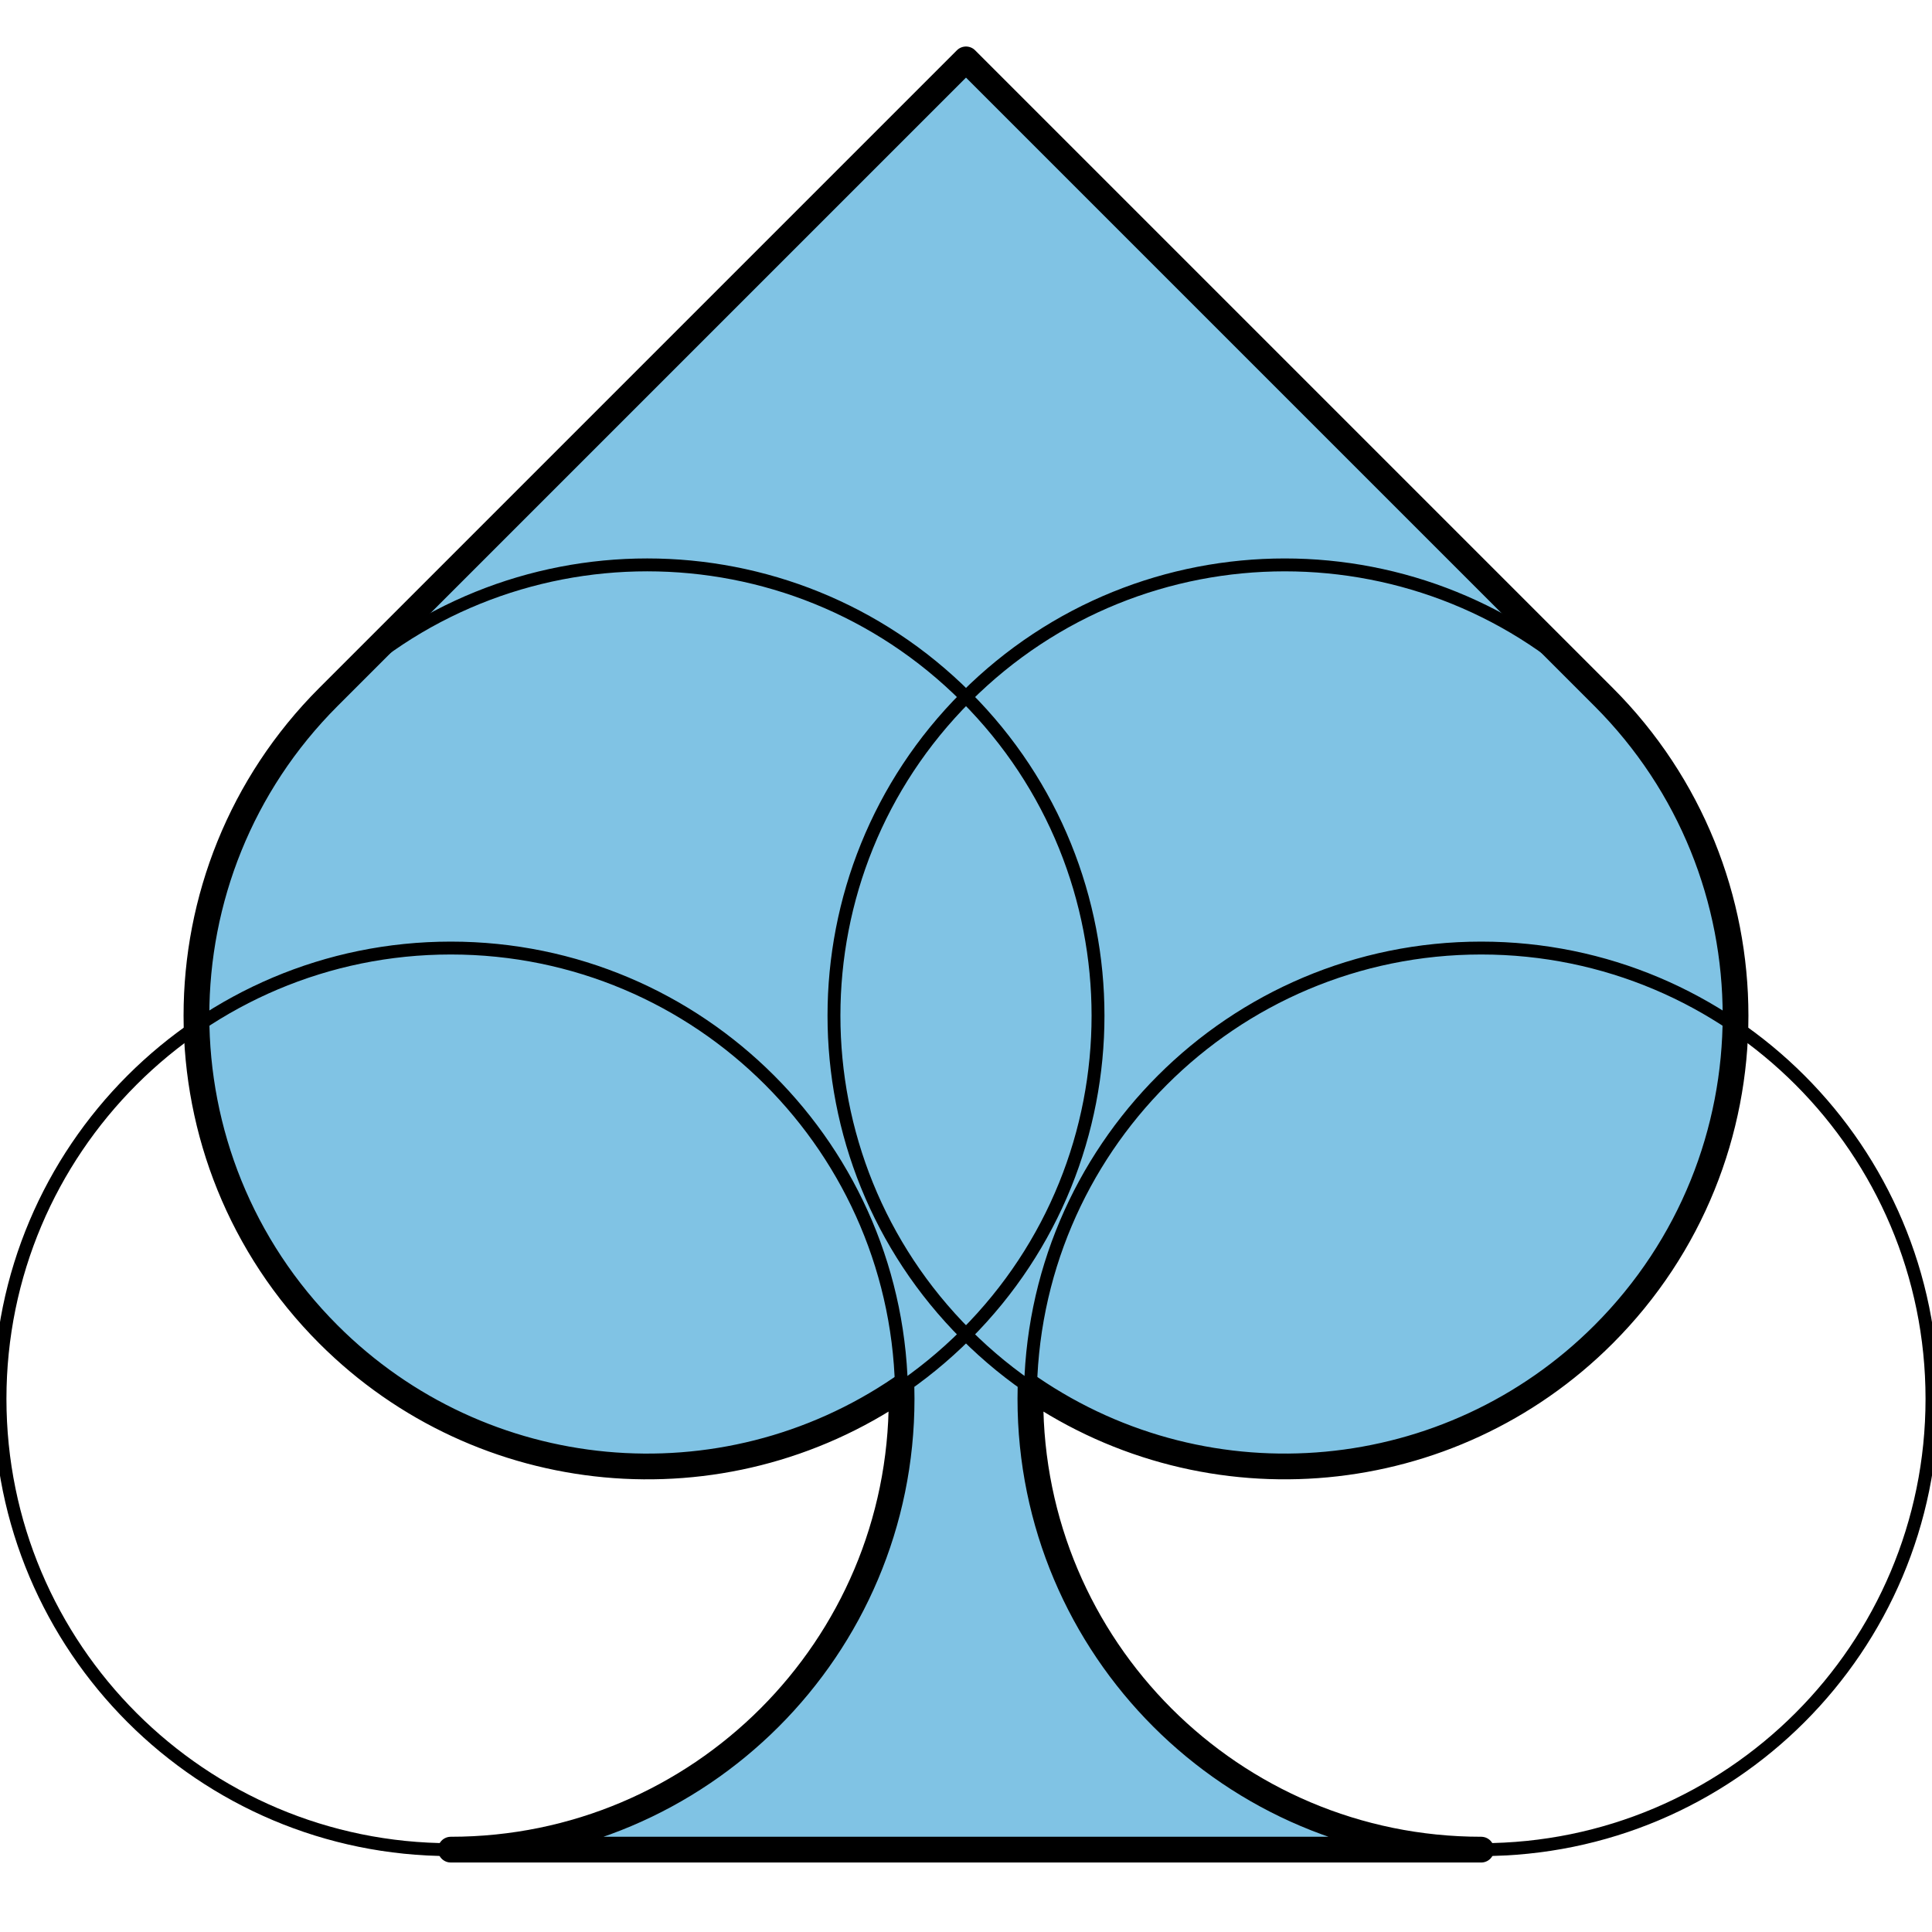
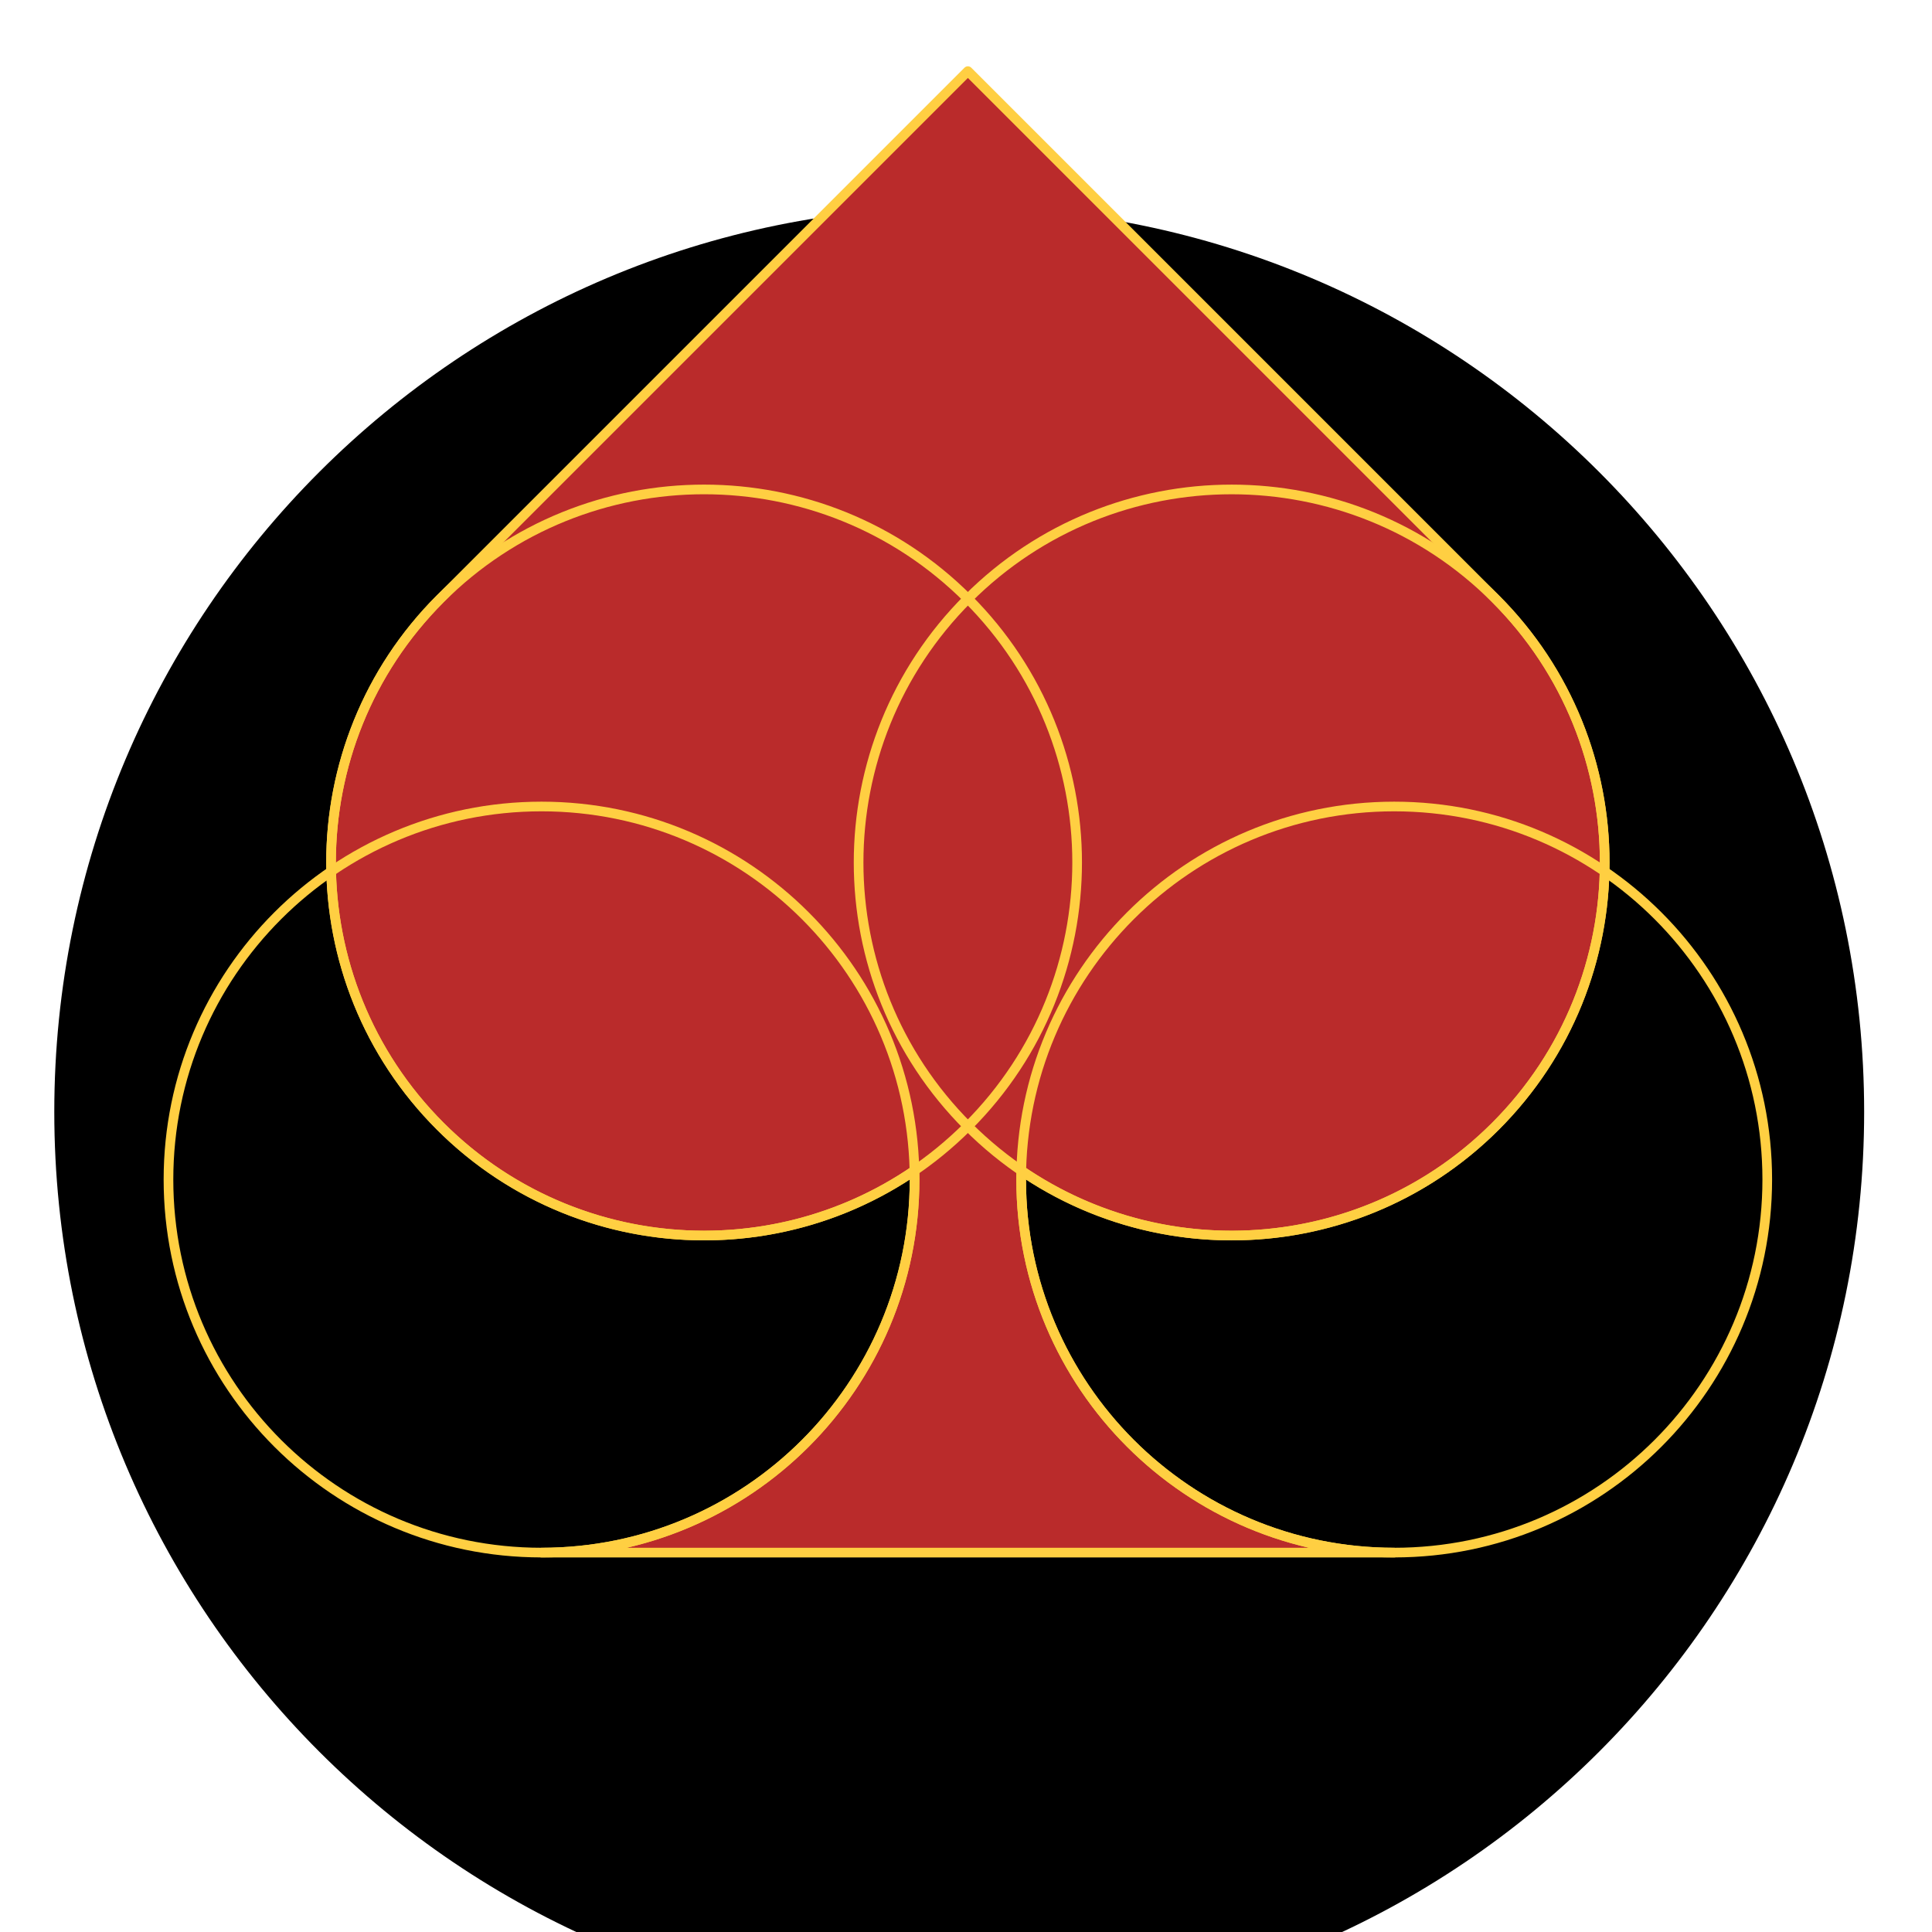
<svg xmlns="http://www.w3.org/2000/svg" width="100mm" height="100mm" viewBox="0 0 100 100" version="1.1" id="svg1">
  <defs id="defs1" />
  <g id="layer1">
-     <path id="rect3" style="fill:#80c3e4;fill-opacity:1;stroke:#000000;stroke-width:1.333;stroke-linejoin:round;stroke-dasharray:none;stroke-opacity:1" d="m 50,3.074 -32.981,32.981 -0.017,0.017 a 23.333,23.333 0 0 0 0,32.998 23.333,23.333 0 0 0 29.658,2.769 23.333,23.333 0 0 1 0.007,0.564 23.333,23.333 0 0 1 -23.334,23.334 h 53.333 a 23.333,23.333 0 0 1 -23.333,-23.334 23.333,23.333 0 0 1 0.007,-0.564 23.333,23.333 0 0 0 29.658,-2.77 23.333,23.333 0 0 0 -6.81e-4,-32.998 z" />
-     <circle style="fill:none;stroke:#000000;stroke-width:0.667;stroke-dasharray:none;stroke-opacity:1" id="path1" cx="-9.848" cy="-84.196" r="23.333" transform="rotate(135)" />
-     <circle style="fill:none;stroke:#000000;stroke-width:0.667;stroke-dasharray:none;stroke-opacity:1" id="path1-8" cx="13.485" cy="-60.862" r="23.333" transform="rotate(135)" />
-     <circle style="fill:none;fill-opacity:1;stroke:#000000;stroke-width:0.667;stroke-dasharray:none;stroke-opacity:1" id="path1-8-2" cx="76.666" cy="72.404" r="23.333" />
-     <circle style="fill:none;fill-opacity:1;stroke:#000000;stroke-width:0.667;stroke-dasharray:none;stroke-opacity:1" id="path1-8-2-3" cx="23.333" cy="72.404" r="23.333" />
+     <circle style="fill:#000000;fill-opacity:1;stroke:none;stroke-width:1;stroke-linejoin:miter;stroke-dasharray:none;stroke-opacity:1" id="path9" cx="49.649" cy="57.549" r="46.839" />
+     <path id="rect3" style="fill:#ba2b2b;fill-opacity:1;stroke:#ffcf42;stroke-width:0.5;stroke-linejoin:round;stroke-dasharray:none;stroke-opacity:1" d="m 50.097,3.682 -27.293,27.293 -0.014,0.014 a 19.309,19.309 0 0 0 0,27.307 19.309,19.309 0 0 0 24.543,2.292 19.309,19.309 0 0 1 0.006,0.466 19.309,19.309 0 0 1 -19.309,19.309 h 44.134 a 19.309,19.309 0 0 1 -19.308,-19.309 19.309,19.309 0 0 1 0.006,-0.466 19.309,19.309 0 0 0 24.543,-2.292 19.309,19.309 0 0 0 -5.64e-4,-27.307 z" />
+     <circle style="fill:none;stroke:#ffcf42;stroke-width:0.5;stroke-dasharray:none;stroke-opacity:1" id="path1" cx="-13.511" cy="-76.645" r="19.309" transform="rotate(135)" />
+     <circle style="fill:none;stroke:#ffcf42;stroke-width:0.5;stroke-dasharray:none;stroke-opacity:1" id="path1-8" cx="5.797" cy="-57.336" r="19.309" transform="rotate(135)" />
+     <circle style="fill:none;fill-opacity:1;stroke:#ffcf42;stroke-width:0.5;stroke-dasharray:none;stroke-opacity:1" id="path1-8-2" cx="72.164" cy="61.053" r="19.309" />
+     <circle style="fill:none;fill-opacity:1;stroke:#ffcf42;stroke-width:0.5;stroke-dasharray:none;stroke-opacity:1" id="path1-8-2-3" cx="28.029" cy="61.053" r="19.309" />
  </g>
</svg>
